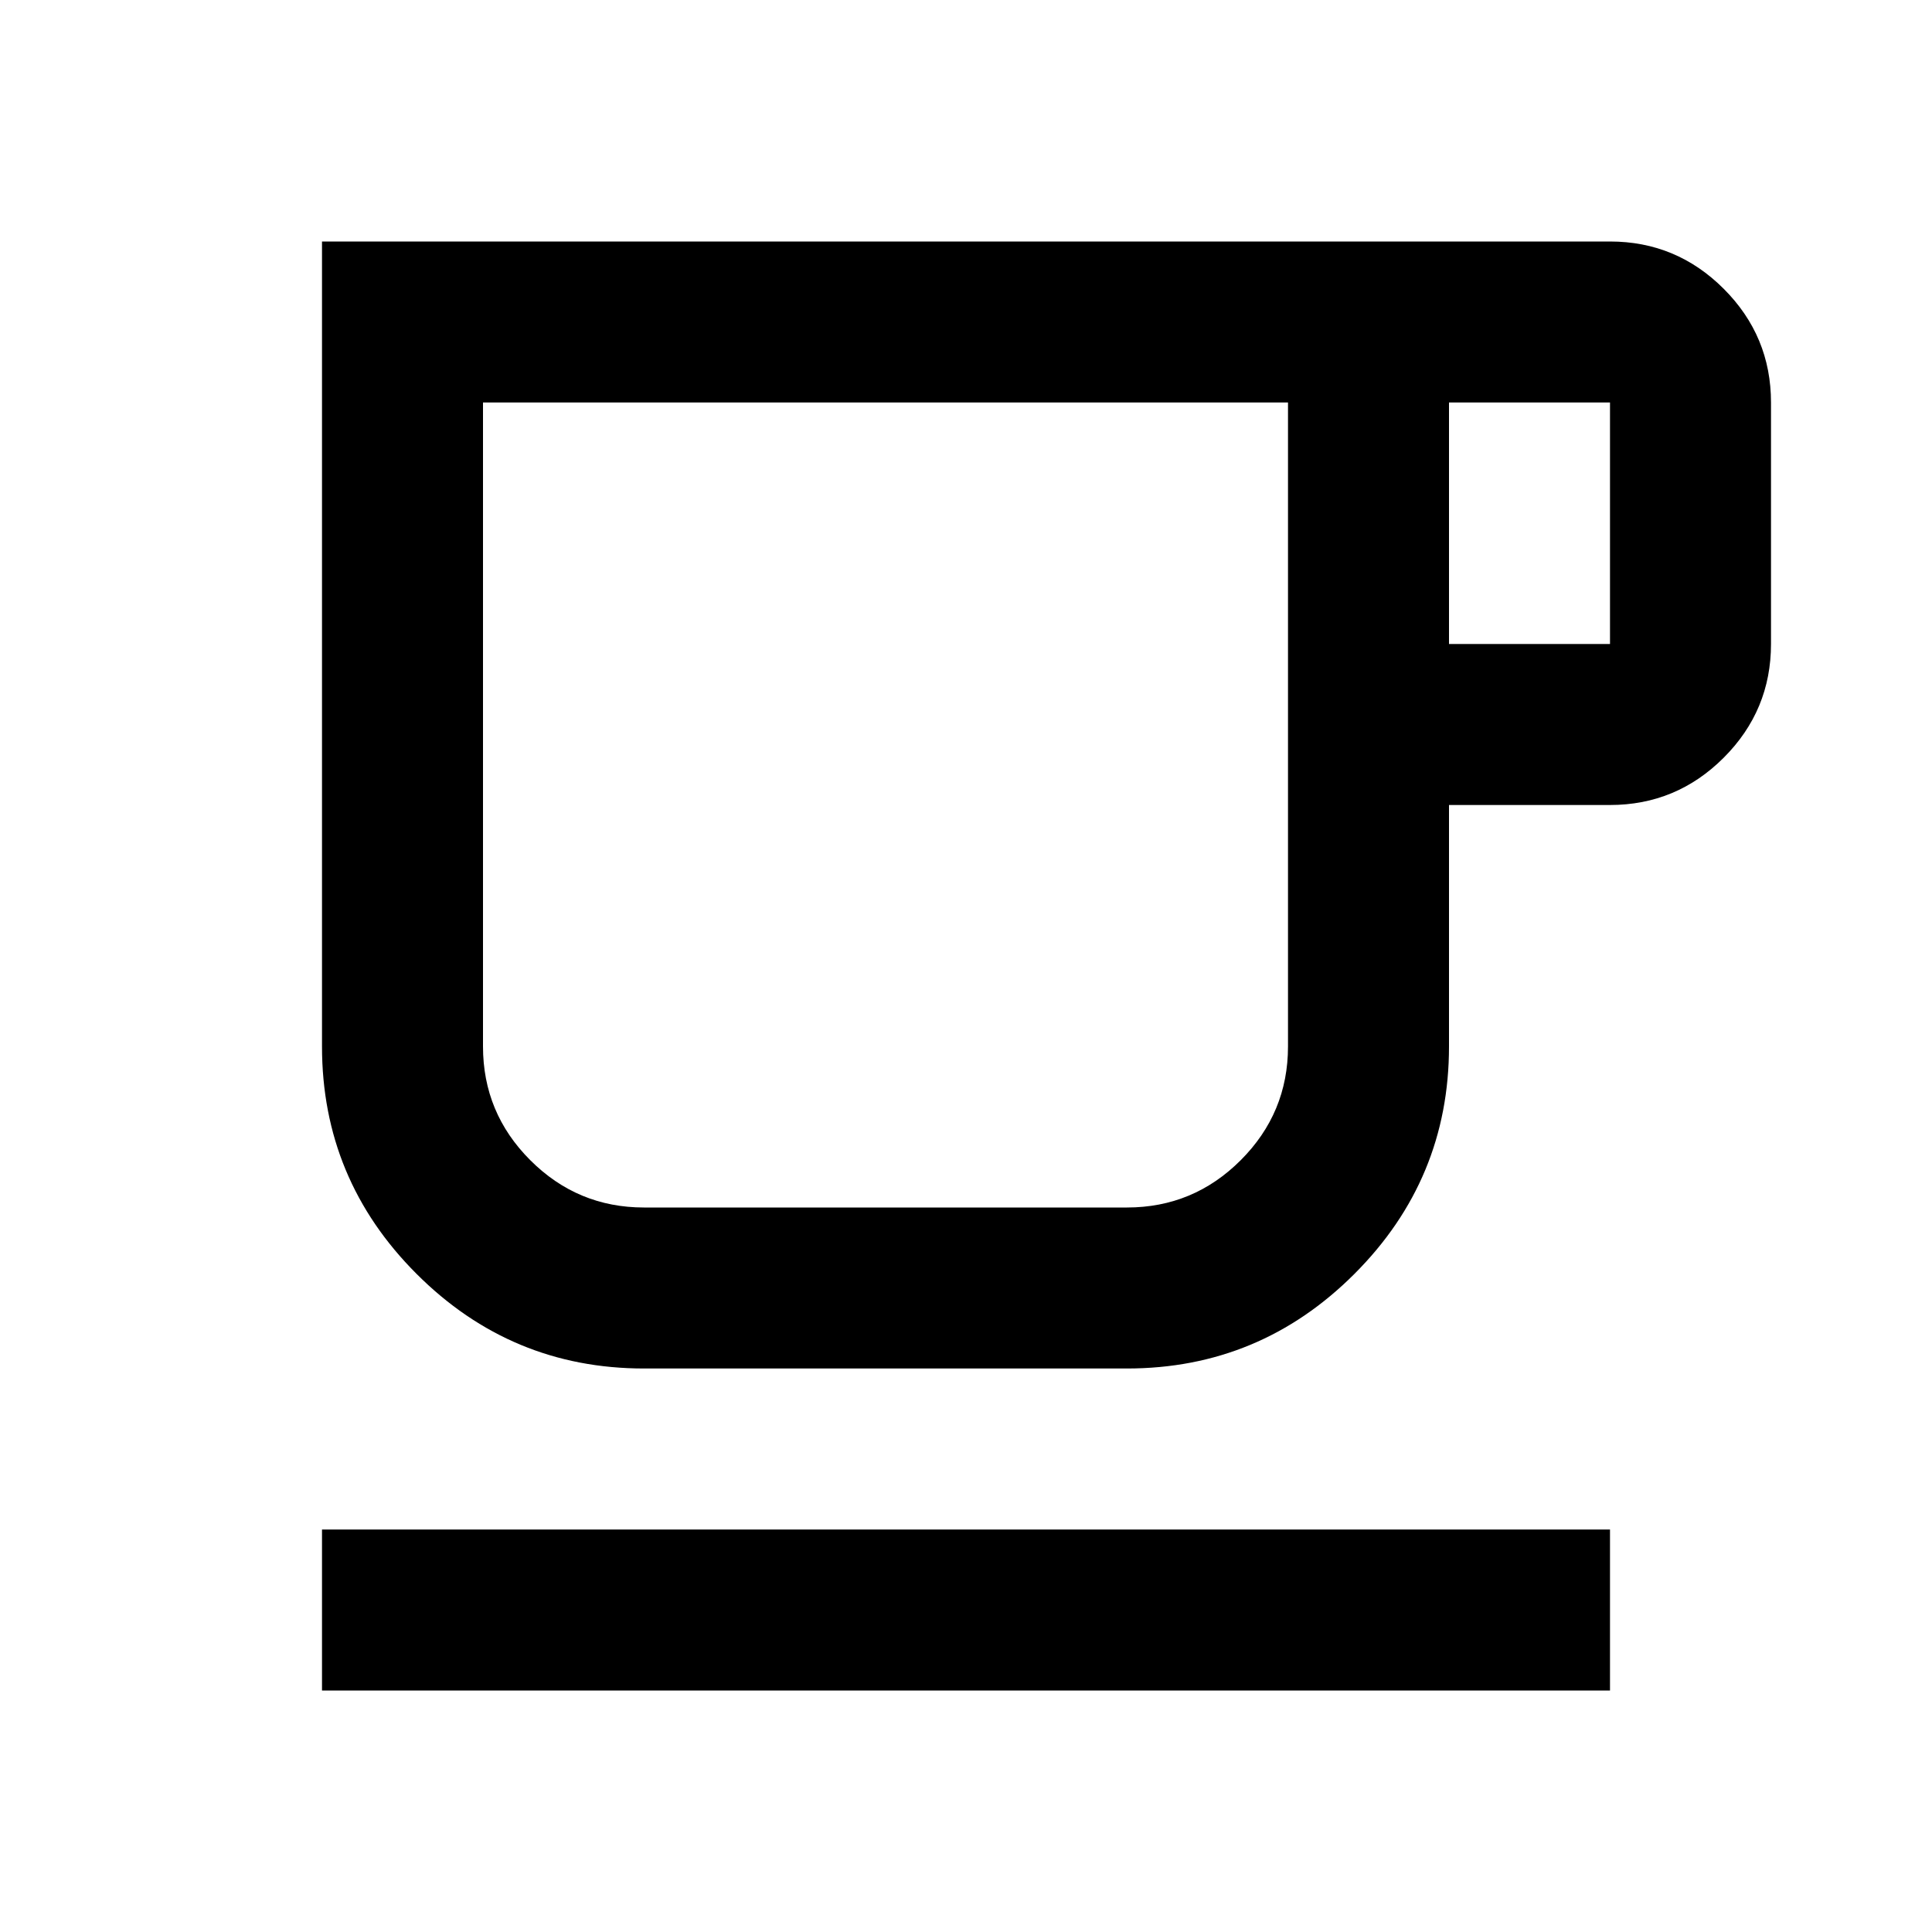
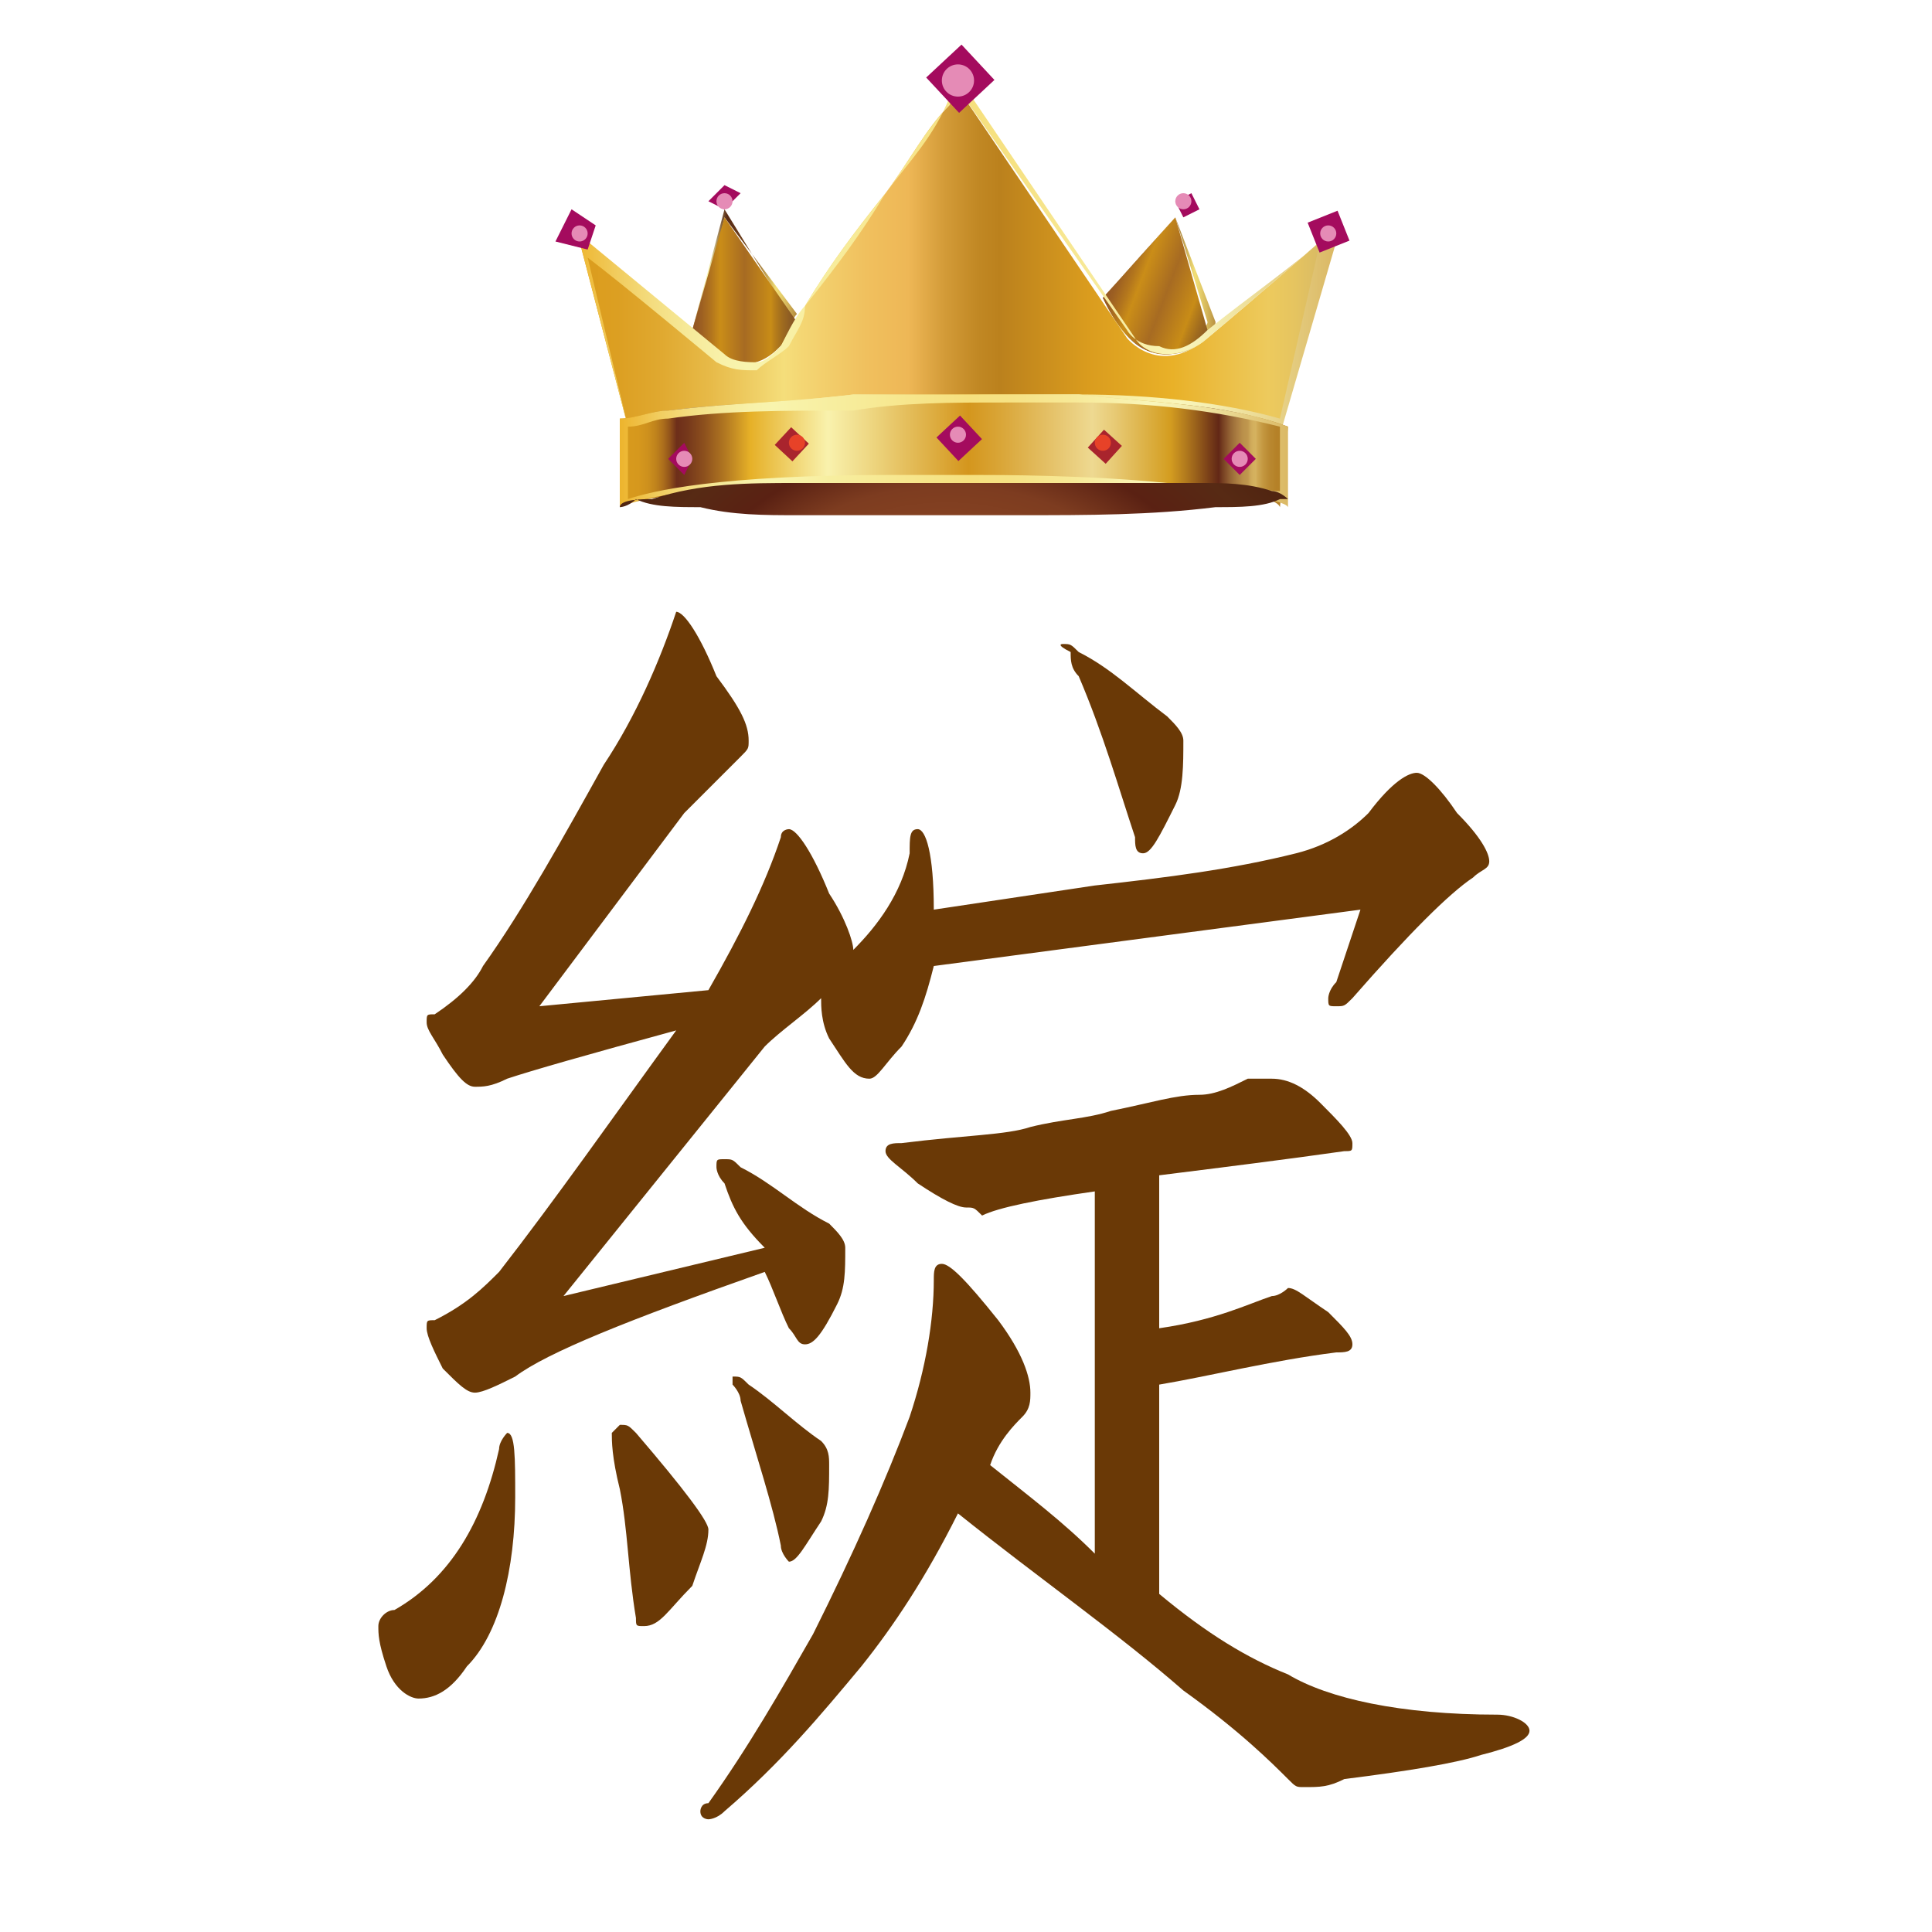
- <svg xmlns="http://www.w3.org/2000/svg" height="24" viewBox="0 -960 960 960" width="24">
-   <path d="M160-120v-80h640v80H160Zm160-160q-66 0-113-47t-47-113v-400h640q33 0 56.5 23.5T880-760v120q0 33-23.5 56.5T800-560h-80v120q0 66-47 113t-113 47H320Zm0-80h240q33 0 56.5-23.5T640-440v-320H240v320q0 33 23.5 56.5T320-360Zm400-280h80v-120h-80v120ZM320-360h-80 400-320Z" />
+ <svg xmlns="http://www.w3.org/2000/svg" version="1.1" id="圖層_1" x="0px" y="0px" viewBox="0 0 24 24" style="enable-background:new 0 0 24 24;" xml:space="preserve">
+   <style type="text/css">
+ 	.st0{fill:#6A3906;}
+ 	.st1{fill:url(#SVGID_1_);}
+ 	.st2{fill:url(#SVGID_00000126325054266073759450000011602021199226094271_);}
+ 	.st3{fill:url(#SVGID_00000016058351611489681550000013922612951322463380_);}
+ 	.st4{fill:url(#SVGID_00000054259132548321982230000011622409388973709497_);}
+ 	.st5{fill:url(#SVGID_00000027588507633621409450000007796227420076208269_);}
+ 	.st6{fill:url(#SVGID_00000021808621085260883140000006303635444040984998_);}
+ 	.st7{fill:url(#SVGID_00000110442545545960080870000000975575616672165508_);}
+ 	.st8{fill:url(#SVGID_00000091707020094642695430000003211481954563757232_);}
+ 	.st9{fill:url(#SVGID_00000113313985221702100860000002340673697780917938_);}
+ 	.st10{fill:#A40B5E;}
+ 	.st11{fill:#E58BB6;}
+ 	.st12{fill:#A9242D;}
+ 	.st13{fill:#E74228;}
+ </style>
+   <g>
+     <path class="st0" d="M6.3,17.8c0.1,0,0.1,0.3,0.1,0.8c0,0.9-0.2,1.7-0.6,2.1c-0.2,0.3-0.4,0.4-0.6,0.4c-0.1,0-0.3-0.1-0.4-0.4   c-0.1-0.3-0.1-0.4-0.1-0.5c0-0.1,0.1-0.2,0.2-0.2c0.7-0.4,1.1-1.1,1.3-2C6.2,17.9,6.3,17.8,6.3,17.8z" />
+     <path class="st0" d="M8.4,7.6c0.1,0,0.3,0.3,0.5,0.8C9.2,8.8,9.3,9,9.3,9.2c0,0.1,0,0.1-0.1,0.2c-0.2,0.2-0.4,0.4-0.7,0.7l-1.8,2.4   l2.1-0.2c0.4-0.7,0.7-1.3,0.9-1.9c0-0.1,0.1-0.1,0.1-0.1c0.1,0,0.3,0.3,0.5,0.8c0.2,0.3,0.3,0.6,0.3,0.7c0.3-0.3,0.6-0.7,0.7-1.2   c0-0.2,0-0.3,0.1-0.3c0.1,0,0.2,0.3,0.2,1v0l2-0.3c0.9-0.1,1.7-0.2,2.5-0.4c0.4-0.1,0.7-0.3,0.9-0.5c0.3-0.4,0.5-0.5,0.6-0.5   c0.1,0,0.3,0.2,0.5,0.5c0.3,0.3,0.4,0.5,0.4,0.6c0,0.1-0.1,0.1-0.2,0.2c-0.3,0.2-0.8,0.7-1.5,1.5c-0.1,0.1-0.1,0.1-0.2,0.1   c-0.1,0-0.1,0-0.1-0.1c0,0,0-0.1,0.1-0.2c0.1-0.3,0.2-0.6,0.3-0.9l-5.3,0.7c-0.1,0.4-0.2,0.7-0.4,1c-0.2,0.2-0.3,0.4-0.4,0.4   c-0.2,0-0.3-0.2-0.5-0.5c-0.1-0.2-0.1-0.4-0.1-0.5c-0.2,0.2-0.5,0.4-0.7,0.6l-2.5,3.1l2.5-0.6C9.2,15.2,9.1,15,9,14.7   c-0.1-0.1-0.1-0.2-0.1-0.2c0-0.1,0-0.1,0.1-0.1c0.1,0,0.1,0,0.2,0.1c0.4,0.2,0.7,0.5,1.1,0.7c0.1,0.1,0.2,0.2,0.2,0.3   c0,0.3,0,0.5-0.1,0.7c-0.2,0.4-0.3,0.5-0.4,0.5c-0.1,0-0.1-0.1-0.2-0.2c-0.1-0.2-0.2-0.5-0.3-0.7c-1.7,0.6-2.7,1-3.1,1.3   c-0.2,0.1-0.4,0.2-0.5,0.2c-0.1,0-0.2-0.1-0.4-0.3c-0.1-0.2-0.2-0.4-0.2-0.5c0-0.1,0-0.1,0.1-0.1c0.4-0.2,0.6-0.4,0.8-0.6   c0.7-0.9,1.4-1.9,2.2-3l0,0c-1.1,0.3-1.8,0.5-2.1,0.6c-0.2,0.1-0.3,0.1-0.4,0.1c-0.1,0-0.2-0.1-0.4-0.4c-0.1-0.2-0.2-0.3-0.2-0.4   c0-0.1,0-0.1,0.1-0.1C5.7,12.4,5.9,12.2,6,12c0.5-0.7,1-1.6,1.5-2.5C7.9,8.9,8.2,8.2,8.4,7.6C8.3,7.6,8.4,7.6,8.4,7.6z" />
+     <path class="st0" d="M7.7,17.7c0.1,0,0.1,0,0.2,0.1c0.6,0.7,0.9,1.1,0.9,1.2c0,0.2-0.1,0.4-0.2,0.7C8.3,20,8.2,20.2,8,20.2   c-0.1,0-0.1,0-0.1-0.1c-0.1-0.6-0.1-1.1-0.2-1.6c-0.1-0.4-0.1-0.6-0.1-0.7C7.7,17.7,7.7,17.7,7.7,17.7z" />
+     <path class="st0" d="M15.8,13.4c0.2,0,0.4,0.1,0.6,0.3c0.2,0.2,0.4,0.4,0.4,0.5c0,0.1,0,0.1-0.1,0.1c-0.7,0.1-1.5,0.2-2.3,0.3v1.9   c0.7-0.1,1.1-0.3,1.4-0.4c0.1,0,0.2-0.1,0.2-0.1c0.1,0,0.2,0.1,0.5,0.3c0.2,0.2,0.3,0.3,0.3,0.4c0,0.1-0.1,0.1-0.2,0.1   c-0.8,0.1-1.6,0.3-2.2,0.4v2.6c0.6,0.5,1.1,0.8,1.6,1c0.5,0.3,1.4,0.5,2.6,0.5c0.2,0,0.4,0.1,0.4,0.2c0,0.1-0.2,0.2-0.6,0.3   c-0.3,0.1-0.9,0.2-1.7,0.3c-0.2,0.1-0.3,0.1-0.5,0.1c-0.1,0-0.1,0-0.2-0.1c-0.2-0.2-0.6-0.6-1.3-1.1c-0.8-0.7-1.8-1.4-2.8-2.2   c-0.4,0.8-0.8,1.4-1.2,1.9c-0.5,0.6-1,1.2-1.7,1.8c-0.1,0.1-0.2,0.1-0.2,0.1c0,0-0.1,0-0.1-0.1c0,0,0-0.1,0.1-0.1   c0.5-0.7,0.9-1.4,1.3-2.1c0.5-1,0.9-1.9,1.2-2.7c0.2-0.6,0.3-1.2,0.3-1.7c0-0.1,0-0.2,0.1-0.2c0.1,0,0.3,0.2,0.7,0.7   c0.3,0.4,0.4,0.7,0.4,0.9c0,0.1,0,0.2-0.1,0.3c-0.1,0.1-0.3,0.3-0.4,0.6c0.5,0.4,0.9,0.7,1.3,1.1v-4.5c-0.7,0.1-1.2,0.2-1.4,0.3   C12.1,15,12.1,15,12,15c-0.1,0-0.3-0.1-0.6-0.3c-0.2-0.2-0.4-0.3-0.4-0.4c0-0.1,0.1-0.1,0.2-0.1c0.8-0.1,1.3-0.1,1.6-0.2   c0.4-0.1,0.7-0.1,1-0.2c0.5-0.1,0.8-0.2,1.1-0.2c0.2,0,0.4-0.1,0.6-0.2C15.6,13.4,15.7,13.4,15.8,13.4z" />
+     <path class="st0" d="M9.1,17.1c0.1,0,0.1,0,0.2,0.1c0.3,0.2,0.6,0.5,0.9,0.7c0.1,0.1,0.1,0.2,0.1,0.3c0,0.3,0,0.5-0.1,0.7   c-0.2,0.3-0.3,0.5-0.4,0.5c0,0-0.1-0.1-0.1-0.2c-0.1-0.5-0.3-1.1-0.5-1.8c0-0.1-0.1-0.2-0.1-0.2C9.1,17.1,9.1,17.1,9.1,17.1z" />
+     <path class="st0" d="M13.2,8c0.1,0,0.1,0,0.2,0.1c0.4,0.2,0.7,0.5,1.1,0.8c0.1,0.1,0.2,0.2,0.2,0.3c0,0.3,0,0.6-0.1,0.8   c-0.2,0.4-0.3,0.6-0.4,0.6c-0.1,0-0.1-0.1-0.1-0.2c-0.2-0.6-0.4-1.3-0.7-2c-0.1-0.1-0.1-0.2-0.1-0.3C13.1,8,13.2,8,13.2,8z" />
+   </g>
+   <g>
+     <g>
+       <linearGradient id="SVGID_1_" gradientUnits="userSpaceOnUse" x1="8.587" y1="3.535" x2="9.907" y2="3.535">
+         <stop offset="0" style="stop-color:#9C6C24" />
+         <stop offset="1.208188e-02" style="stop-color:#A87D35" />
+         <stop offset="4.557466e-02" style="stop-color:#C4A760" />
+         <stop offset="7.805530e-02" style="stop-color:#DBC982" />
+         <stop offset="0.109" style="stop-color:#EBE19A" />
+         <stop offset="0.137" style="stop-color:#F5EFA9" />
+         <stop offset="0.161" style="stop-color:#F8F4AE" />
+         <stop offset="0.337" style="stop-color:#582B15" />
+         <stop offset="0.401" style="stop-color:#5E3117" />
+         <stop offset="0.487" style="stop-color:#6F411C" />
+         <stop offset="0.573" style="stop-color:#875724" />
+         <stop offset="0.621" style="stop-color:#9A6F33" />
+         <stop offset="0.722" style="stop-color:#CAAC58" />
+         <stop offset="0.798" style="stop-color:#F1DE76" />
+         <stop offset="0.838" style="stop-color:#E9D36E" />
+         <stop offset="0.909" style="stop-color:#D3B459" />
+         <stop offset="1" style="stop-color:#B08538" />
+       </linearGradient>
+       <path class="st1" d="M9.3,4.5c-0.2,0-0.4-0.1-0.7-0.4c0,0,0,0,0,0L9,2.6c0,0,0,0,0,0c0,0,0,0,0,0l0.8,1.3c0,0,0,0,0,0    C9.9,4,9.7,4.4,9.3,4.5C9.3,4.5,9.3,4.5,9.3,4.5z M8.7,4c0.2,0.3,0.5,0.4,0.7,0.4c0.3,0,0.4-0.4,0.5-0.5L9,2.7L8.7,4z" />
+       <linearGradient id="SVGID_00000168082593025103004430000012709223951532336794_" gradientUnits="userSpaceOnUse" x1="8.632" y1="3.591" x2="9.883" y2="3.591">
+         <stop offset="0" style="stop-color:#945724" />
+         <stop offset="6.513691e-02" style="stop-color:#9C5F22" />
+         <stop offset="0.168" style="stop-color:#B3761D" />
+         <stop offset="0.25" style="stop-color:#CA8D18" />
+         <stop offset="0.494" style="stop-color:#A76B22" />
+         <stop offset="0.753" style="stop-color:#C88C17" />
+         <stop offset="0.79" style="stop-color:#B9801A" />
+         <stop offset="0.872" style="stop-color:#9E6A1F" />
+         <stop offset="0.945" style="stop-color:#8D5C23" />
+         <stop offset="1" style="stop-color:#875724" />
+       </linearGradient>
+       <path style="fill:url(#SVGID_00000168082593025103004430000012709223951532336794_);" d="M8.6,4.1L9,2.7L9.9,4    C9.9,4,9.4,5.1,8.6,4.1z" />
+     </g>
+     <g>
+       <linearGradient id="SVGID_00000057106202898045894400000009551916395747488902_" gradientUnits="userSpaceOnUse" x1="13.692" y1="3.472" x2="15.13" y2="3.472">
+         <stop offset="0" style="stop-color:#9C6C24" />
+         <stop offset="1.208188e-02" style="stop-color:#A87D35" />
+         <stop offset="4.557466e-02" style="stop-color:#C4A760" />
+         <stop offset="7.805530e-02" style="stop-color:#DBC982" />
+         <stop offset="0.109" style="stop-color:#EBE19A" />
+         <stop offset="0.137" style="stop-color:#F5EFA9" />
+         <stop offset="0.161" style="stop-color:#F8F4AE" />
+         <stop offset="0.337" style="stop-color:#582B15" />
+         <stop offset="0.401" style="stop-color:#5E3117" />
+         <stop offset="0.487" style="stop-color:#6F411C" />
+         <stop offset="0.573" style="stop-color:#875724" />
+         <stop offset="0.621" style="stop-color:#9A6F33" />
+         <stop offset="0.722" style="stop-color:#CAAC58" />
+         <stop offset="0.798" style="stop-color:#F1DE76" />
+         <stop offset="0.838" style="stop-color:#E9D36E" />
+         <stop offset="0.909" style="stop-color:#D3B459" />
+         <stop offset="1" style="stop-color:#B08538" />
+       </linearGradient>
+       <path style="fill:url(#SVGID_00000057106202898045894400000009551916395747488902_);" d="M14.5,4.4C14.5,4.4,14.5,4.4,14.5,4.4    c-0.4,0-0.6-0.3-0.8-0.7c0,0,0,0,0,0l0.9-1c0,0,0,0,0,0c0,0,0,0,0,0L15.1,4c0,0,0,0,0,0C15.1,4.1,14.9,4.4,14.5,4.4z M13.8,3.6    C14,4,14.2,4.2,14.4,4.3C14.7,4.3,15,4.1,15,4l-0.4-1.3L13.8,3.6z" />
+       <linearGradient id="SVGID_00000080906461726166717420000000596635914322384050_" gradientUnits="userSpaceOnUse" x1="1267.134" y1="540.905" x2="1268.557" y2="540.905" gradientTransform="matrix(0.9346 0.3557 -0.3557 0.9346 -977.9849 -952.9769)">
+         <stop offset="0" style="stop-color:#945724" />
+         <stop offset="6.513691e-02" style="stop-color:#9C5F22" />
+         <stop offset="0.168" style="stop-color:#B3761D" />
+         <stop offset="0.25" style="stop-color:#CA8D18" />
+         <stop offset="0.494" style="stop-color:#A76B22" />
+         <stop offset="0.753" style="stop-color:#C88C17" />
+         <stop offset="0.79" style="stop-color:#B9801A" />
+         <stop offset="0.872" style="stop-color:#9E6A1F" />
+         <stop offset="0.945" style="stop-color:#8D5C23" />
+         <stop offset="1" style="stop-color:#875724" />
+       </linearGradient>
+       <path style="fill:url(#SVGID_00000080906461726166717420000000596635914322384050_);" d="M13.7,3.7l0.9-1l0.4,1.4    C15.1,4.1,14.3,5,13.7,3.7z" />
+     </g>
+     <g>
+       <linearGradient id="SVGID_00000087400867191500398090000007589344770281967008_" gradientUnits="userSpaceOnUse" x1="7.199" y1="3.205" x2="16.508" y2="3.205">
+         <stop offset="0" style="stop-color:#DB9C1D" />
+         <stop offset="5.062675e-02" style="stop-color:#DC9F22" />
+         <stop offset="0.11" style="stop-color:#E0A930" />
+         <stop offset="0.174" style="stop-color:#E7BA48" />
+         <stop offset="0.241" style="stop-color:#F0D169" />
+         <stop offset="0.273" style="stop-color:#F5DE7B" />
+         <stop offset="0.294" style="stop-color:#F4D774" />
+         <stop offset="0.383" style="stop-color:#F0C05E" />
+         <stop offset="0.439" style="stop-color:#EEB756" />
+         <stop offset="0.487" style="stop-color:#D39B38" />
+         <stop offset="0.531" style="stop-color:#C18824" />
+         <stop offset="0.561" style="stop-color:#BB811D" />
+         <stop offset="0.679" style="stop-color:#DA9C1E" />
+         <stop offset="0.792" style="stop-color:#E9B128" />
+         <stop offset="0.851" style="stop-color:#EBBD42" />
+         <stop offset="0.919" style="stop-color:#EDCA5D" />
+         <stop offset="0.955" style="stop-color:#E5C460" />
+         <stop offset="1" style="stop-color:#D5B766" />
+       </linearGradient>
+       <path style="fill:url(#SVGID_00000087400867191500398090000007589344770281967008_);" d="M11.9,1.1L14,4.2c0,0,0.4,0.5,1,0    C15.6,3.7,16.4,3,16.4,3L16.5,3l-0.6,2.4C15.1,5,14.2,5,13.4,5c-0.9,0-1.8,0-2.8,0C9.9,5,9.1,5,8.3,5.2C8.2,5.2,8,5.2,7.8,5.3    L7.2,3c0,0,1.7,1.4,1.7,1.4c0.3,0.2,0.6,0.2,0.8-0.1C9.8,4.1,9.9,4,10,3.8c0.3-0.5,0.6-0.9,1-1.4c0.3-0.4,0.5-0.8,0.8-1.1    C11.8,1.2,11.9,1.1,11.9,1.1" />
+       <linearGradient id="SVGID_00000047747294455604257630000003675249123060887202_" gradientUnits="userSpaceOnUse" x1="7.153" y1="3.205" x2="16.553" y2="3.205">
+         <stop offset="0" style="stop-color:#EDB52F" />
+         <stop offset="6.743038e-03" style="stop-color:#EEB835" />
+         <stop offset="5.653477e-02" style="stop-color:#F1CD60" />
+         <stop offset="0.105" style="stop-color:#F4DE82" />
+         <stop offset="0.151" style="stop-color:#F6EA9A" />
+         <stop offset="0.193" style="stop-color:#F8F1A9" />
+         <stop offset="0.228" style="stop-color:#F8F4AE" />
+         <stop offset="0.521" style="stop-color:#F6E07E" />
+         <stop offset="0.585" style="stop-color:#F6E284" />
+         <stop offset="0.671" style="stop-color:#F7E895" />
+         <stop offset="0.769" style="stop-color:#F9F3B1" />
+         <stop offset="0.798" style="stop-color:#F9F6BB" />
+         <stop offset="0.839" style="stop-color:#F5EEB0" />
+         <stop offset="0.912" style="stop-color:#EAD891" />
+         <stop offset="1" style="stop-color:#DBB965" />
+       </linearGradient>
+       <path style="fill:url(#SVGID_00000047747294455604257630000003675249123060887202_);" d="M15.9,5.4C15.9,5.4,15.9,5.4,15.9,5.4    c-0.8-0.3-1.6-0.3-2.6-0.3c-0.9,0-1.9,0-2.7,0c-0.9,0-1.6,0-2.3,0.2l0,0C8.1,5.2,8,5.3,7.8,5.3c0,0,0,0,0,0c0,0,0,0,0,0L7.2,3    c0,0,0,0,0,0c0,0,0,0,0.1,0c0,0,1.7,1.4,1.7,1.4c0.1,0.1,0.3,0.1,0.4,0.1c0.1,0,0.2-0.1,0.3-0.2C9.8,4.1,9.9,3.9,10,3.8    c0.3-0.5,0.6-0.9,1-1.4c0.3-0.4,0.5-0.8,0.8-1.1c0,0,0-0.1,0.1-0.1c0,0,0-0.1,0.1-0.1c0,0,0,0,0,0c0,0,0,0,0,0l2.1,3.1l0,0    c0,0,0.1,0.2,0.4,0.2c0.2,0,0.4-0.1,0.5-0.2C15.6,3.7,16.4,3,16.4,3l0.1-0.1c0,0,0,0,0.1,0c0,0,0,0,0,0.1L15.9,5.4    C16,5.3,16,5.3,15.9,5.4C16,5.4,16,5.4,15.9,5.4z M12.5,4.9c0.3,0,0.6,0,0.9,0c0.9,0,1.8,0.1,2.5,0.3l0.5-2.2    c-0.2,0.2-0.9,0.7-1.4,1.1c-0.2,0.2-0.4,0.3-0.6,0.2c-0.3,0-0.4-0.2-0.4-0.2l-2.1-3c0,0,0,0,0,0c0,0,0,0.1-0.1,0.1    C11.6,1.7,11.3,2,11,2.4c-0.3,0.5-0.6,0.9-1,1.4C10,4,9.9,4.1,9.8,4.3C9.7,4.4,9.5,4.5,9.4,4.6c-0.2,0-0.3,0-0.5-0.1    c0,0-1.2-1-1.6-1.3l0.5,2.1C8,5.2,8.1,5.1,8.3,5.1l0,0C9.1,5,9.8,5,10.6,5C11.2,4.9,11.8,4.9,12.5,4.9z" />
+     </g>
+     <g>
+       <linearGradient id="SVGID_00000044890335491354338410000006600859723994658237_" gradientUnits="userSpaceOnUse" x1="7.724" y1="5.62" x2="15.989" y2="5.62">
+         <stop offset="0" style="stop-color:#D89B1D" />
+         <stop offset="2.491510e-02" style="stop-color:#D6981D" />
+         <stop offset="3.967503e-02" style="stop-color:#CD901D" />
+         <stop offset="5.178482e-02" style="stop-color:#BF821C" />
+         <stop offset="6.246525e-02" style="stop-color:#AC6E1C" />
+         <stop offset="7.219921e-02" style="stop-color:#92541B" />
+         <stop offset="8.111935e-02" style="stop-color:#73341A" />
+         <stop offset="8.263819e-02" style="stop-color:#6D2E1A" />
+         <stop offset="9.794473e-02" style="stop-color:#75371B" />
+         <stop offset="0.123" style="stop-color:#8C4F1D" />
+         <stop offset="0.154" style="stop-color:#B07621" />
+         <stop offset="0.19" style="stop-color:#E2AC27" />
+         <stop offset="0.193" style="stop-color:#E6B027" />
+         <stop offset="0.31" style="stop-color:#F9F2AD" />
+         <stop offset="0.521" style="stop-color:#D4961D" />
+         <stop offset="0.574" style="stop-color:#DAA73A" />
+         <stop offset="0.686" style="stop-color:#EBD183" />
+         <stop offset="0.707" style="stop-color:#EED991" />
+         <stop offset="0.742" style="stop-color:#E7C973" />
+         <stop offset="0.819" style="stop-color:#D5A025" />
+         <stop offset="0.824" style="stop-color:#D49D20" />
+         <stop offset="0.849" style="stop-color:#B0781D" />
+         <stop offset="0.897" style="stop-color:#622716" />
+         <stop offset="0.902" style="stop-color:#733B20" />
+         <stop offset="0.914" style="stop-color:#946334" />
+         <stop offset="0.925" style="stop-color:#AC7F42" />
+         <stop offset="0.934" style="stop-color:#BB914B" />
+         <stop offset="0.941" style="stop-color:#C0974E" />
+         <stop offset="0.944" style="stop-color:#CBA557" />
+         <stop offset="0.948" style="stop-color:#D3AF5D" />
+         <stop offset="0.953" style="stop-color:#D5B25F" />
+         <stop offset="0.955" style="stop-color:#D0AA56" />
+         <stop offset="0.964" style="stop-color:#C39740" />
+         <stop offset="0.973" style="stop-color:#BA8931" />
+         <stop offset="0.984" style="stop-color:#B58128" />
+         <stop offset="1" style="stop-color:#B37F25" />
+       </linearGradient>
+       <path style="fill:url(#SVGID_00000044890335491354338410000006600859723994658237_);" d="M16,5.3C15.2,5,14.2,5,13.4,4.9    c-0.9,0-1.9,0-2.8,0C9.8,5,9.1,5,8.3,5.1c-0.2,0-0.4,0.1-0.6,0.1l0,1.1c0,0,0.4-0.3,4.1-0.3c1.2,0,4,0,4.1,0.3L16,5.3z" />
+       <linearGradient id="SVGID_00000036229982405798046790000009357795351497976476_" gradientUnits="userSpaceOnUse" x1="7.724" y1="5.62" x2="15.989" y2="5.62">
+         <stop offset="0" style="stop-color:#EDB52F" />
+         <stop offset="6.743038e-03" style="stop-color:#EEB835" />
+         <stop offset="5.653477e-02" style="stop-color:#F1CD60" />
+         <stop offset="0.105" style="stop-color:#F4DE82" />
+         <stop offset="0.151" style="stop-color:#F6EA9A" />
+         <stop offset="0.193" style="stop-color:#F8F1A9" />
+         <stop offset="0.228" style="stop-color:#F8F4AE" />
+         <stop offset="0.521" style="stop-color:#F6E07E" />
+         <stop offset="0.585" style="stop-color:#F6E284" />
+         <stop offset="0.671" style="stop-color:#F7E895" />
+         <stop offset="0.769" style="stop-color:#F9F3B1" />
+         <stop offset="0.798" style="stop-color:#F9F6BB" />
+         <stop offset="0.839" style="stop-color:#F5EEB0" />
+         <stop offset="0.912" style="stop-color:#EAD891" />
+         <stop offset="1" style="stop-color:#DBB965" />
+       </linearGradient>
+       <path style="fill:url(#SVGID_00000036229982405798046790000009357795351497976476_);" d="M12.5,5c0.3,0,0.6,0,0.9,0    c0.9,0,1.7,0.1,2.5,0.3v0.8C15.7,6.1,15.3,6,14.5,6c-1-0.1-2.1-0.1-2.4-0.1c-0.1,0-0.2,0-0.3,0c-0.2,0-0.5,0-0.7,0    c-2.2,0-3,0.2-3.3,0.3l0-0.9c0.2,0,0.3-0.1,0.5-0.1l0,0C9,5.1,9.7,5.1,10.6,5.1C11.2,5,11.8,5,12.5,5 M12.5,4.9    c-0.6,0-1.2,0-1.9,0C9.8,5,9.1,5,8.3,5.1c-0.2,0-0.4,0.1-0.6,0.1l0,1.1c0,0,0.4-0.3,3.4-0.3c0.2,0,0.5,0,0.7,0c0.1,0,0.2,0,0.3,0    c1.3,0,3.8,0.1,3.9,0.3v-1C15.2,5,14.2,5,13.4,4.9C13.1,4.9,12.8,4.9,12.5,4.9L12.5,4.9z" />
+     </g>
+     <radialGradient id="SVGID_00000026855619045108043720000009563890233112962749_" cx="11.954" cy="9.51" r="5.112" fx="11.428" fy="9.484" gradientUnits="userSpaceOnUse">
+       <stop offset="0" style="stop-color:#481F0E" />
+       <stop offset="3.398015e-02" style="stop-color:#4D2210" />
+       <stop offset="7.387608e-02" style="stop-color:#5B2A14" />
+       <stop offset="0.117" style="stop-color:#73371C" />
+       <stop offset="0.135" style="stop-color:#7F3E20" />
+       <stop offset="0.319" style="stop-color:#652A17" />
+       <stop offset="0.35" style="stop-color:#6F321A" />
+       <stop offset="0.478" style="stop-color:#974F24" />
+       <stop offset="0.596" style="stop-color:#844121" />
+       <stop offset="0.679" style="stop-color:#7D3C20" />
+       <stop offset="0.792" style="stop-color:#5A2113" />
+       <stop offset="0.919" style="stop-color:#572A14" />
+       <stop offset="1" style="stop-color:#512511" />
+     </radialGradient>
+     <path style="fill:url(#SVGID_00000026855619045108043720000009563890233112962749_);" d="M7.7,6.3c0-0.1,0.3-0.1,0.4-0.1   C8.7,6,9.3,6,9.9,6c1.4,0,2.9,0,4.3,0c0.2,0,0.5,0,0.7,0c0.3,0,0.6,0,0.9,0.1c0.1,0,0.2,0.1,0.2,0.1c0,0-0.1,0-0.1,0   c-0.2,0.1-0.5,0.1-0.8,0.1c-0.8,0.1-1.6,0.1-2.4,0.1c-0.9,0-1.9,0-2.8,0c-0.4,0-0.8,0-1.2-0.1c-0.3,0-0.6,0-0.8-0.1   C7.8,6.3,7.7,6.3,7.7,6.3z" />
+     <g>
+       <polygon class="st10" points="7.1,2.6 6.9,3 7.3,3.1 7.4,2.8   " />
+       <circle class="st11" cx="7.2" cy="2.9" r="0.1" />
+     </g>
+     <g>
+       <polygon class="st10" points="9,2.3 8.8,2.5 9,2.6 9.2,2.4   " />
+       <circle class="st11" cx="9" cy="2.5" r="0.1" />
+     </g>
+     <g>
+       <polygon class="st10" points="14.8,2.4 14.6,2.5 14.7,2.7 14.9,2.6   " />
+       <circle class="st11" cx="14.7" cy="2.5" r="0.1" />
+     </g>
+     <g>
+       <polygon class="st10" points="15.4,5.5 15.2,5.7 15.4,5.9 15.6,5.7   " />
+       <circle class="st11" cx="15.4" cy="5.7" r="0.1" />
+     </g>
+     <g>
+       <polygon class="st10" points="8.5,5.5 8.3,5.7 8.5,5.9 8.6,5.7   " />
+       <circle class="st11" cx="8.5" cy="5.7" r="0.1" />
+     </g>
+     <g>
+       <rect x="11.6" y="0.7" transform="matrix(0.6816 0.7317 -0.7317 0.6816 4.5499 -8.4108)" class="st10" width="0.6" height="0.6" />
+       <circle class="st11" cx="11.9" cy="1" r="0.2" />
+     </g>
+     <g>
+       <rect x="11.7" y="5.2" transform="matrix(0.6816 0.7317 -0.7317 0.6816 7.7559 -6.9433)" class="st10" width="0.4" height="0.4" />
+       <circle class="st11" cx="11.9" cy="5.4" r="0.1" />
+     </g>
+     <g>
+       <rect x="13.6" y="5.4" transform="matrix(0.7413 0.6712 -0.6712 0.7413 7.257 -7.7937)" class="st12" width="0.3" height="0.3" />
+       <circle class="st13" cx="13.7" cy="5.5" r="0.1" />
+     </g>
+     <g>
+       <rect x="9.7" y="5.4" transform="matrix(0.7327 0.6806 -0.6806 0.7327 6.3961 -5.2514)" class="st12" width="0.3" height="0.3" />
+       <circle class="st13" cx="9.9" cy="5.5" r="0.1" />
+     </g>
+     <g>
+       <rect x="16.3" y="2.7" transform="matrix(0.3706 0.9288 -0.9288 0.3706 13.0825 -13.5224)" class="st10" width="0.4" height="0.4" />
+       <circle class="st11" cx="16.5" cy="2.9" r="0.1" />
+     </g>
+   </g>
</svg>
